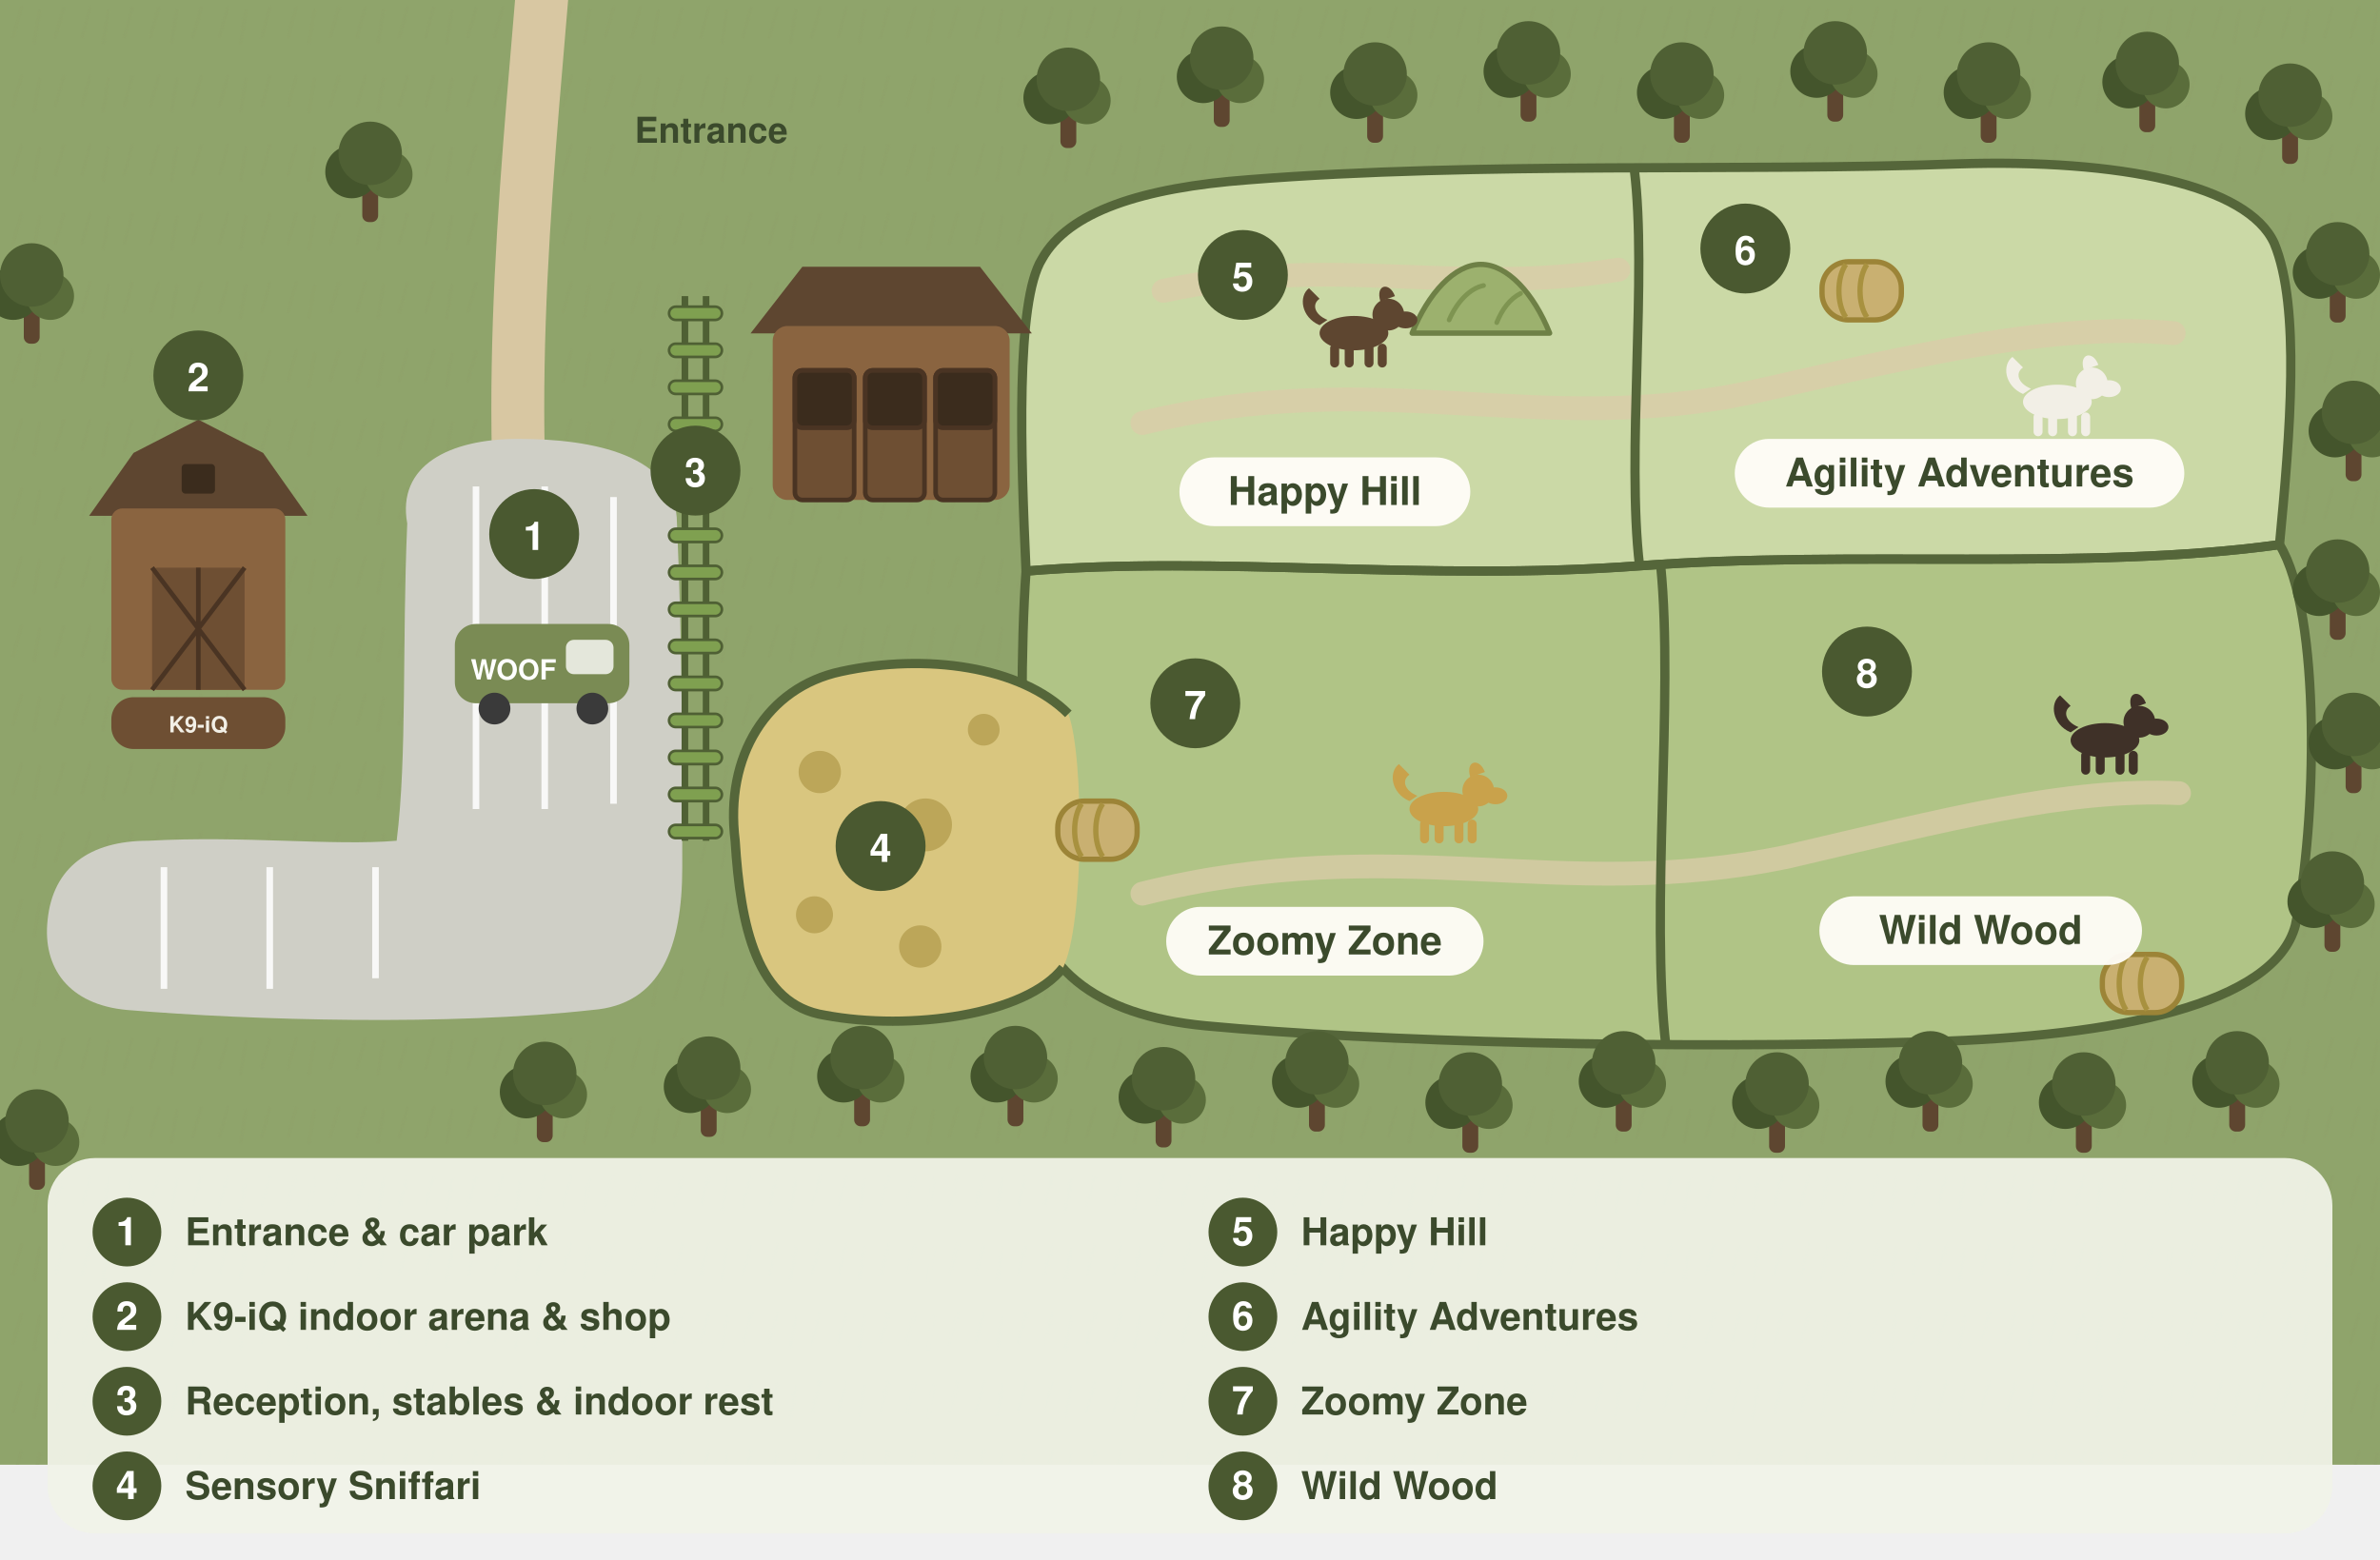
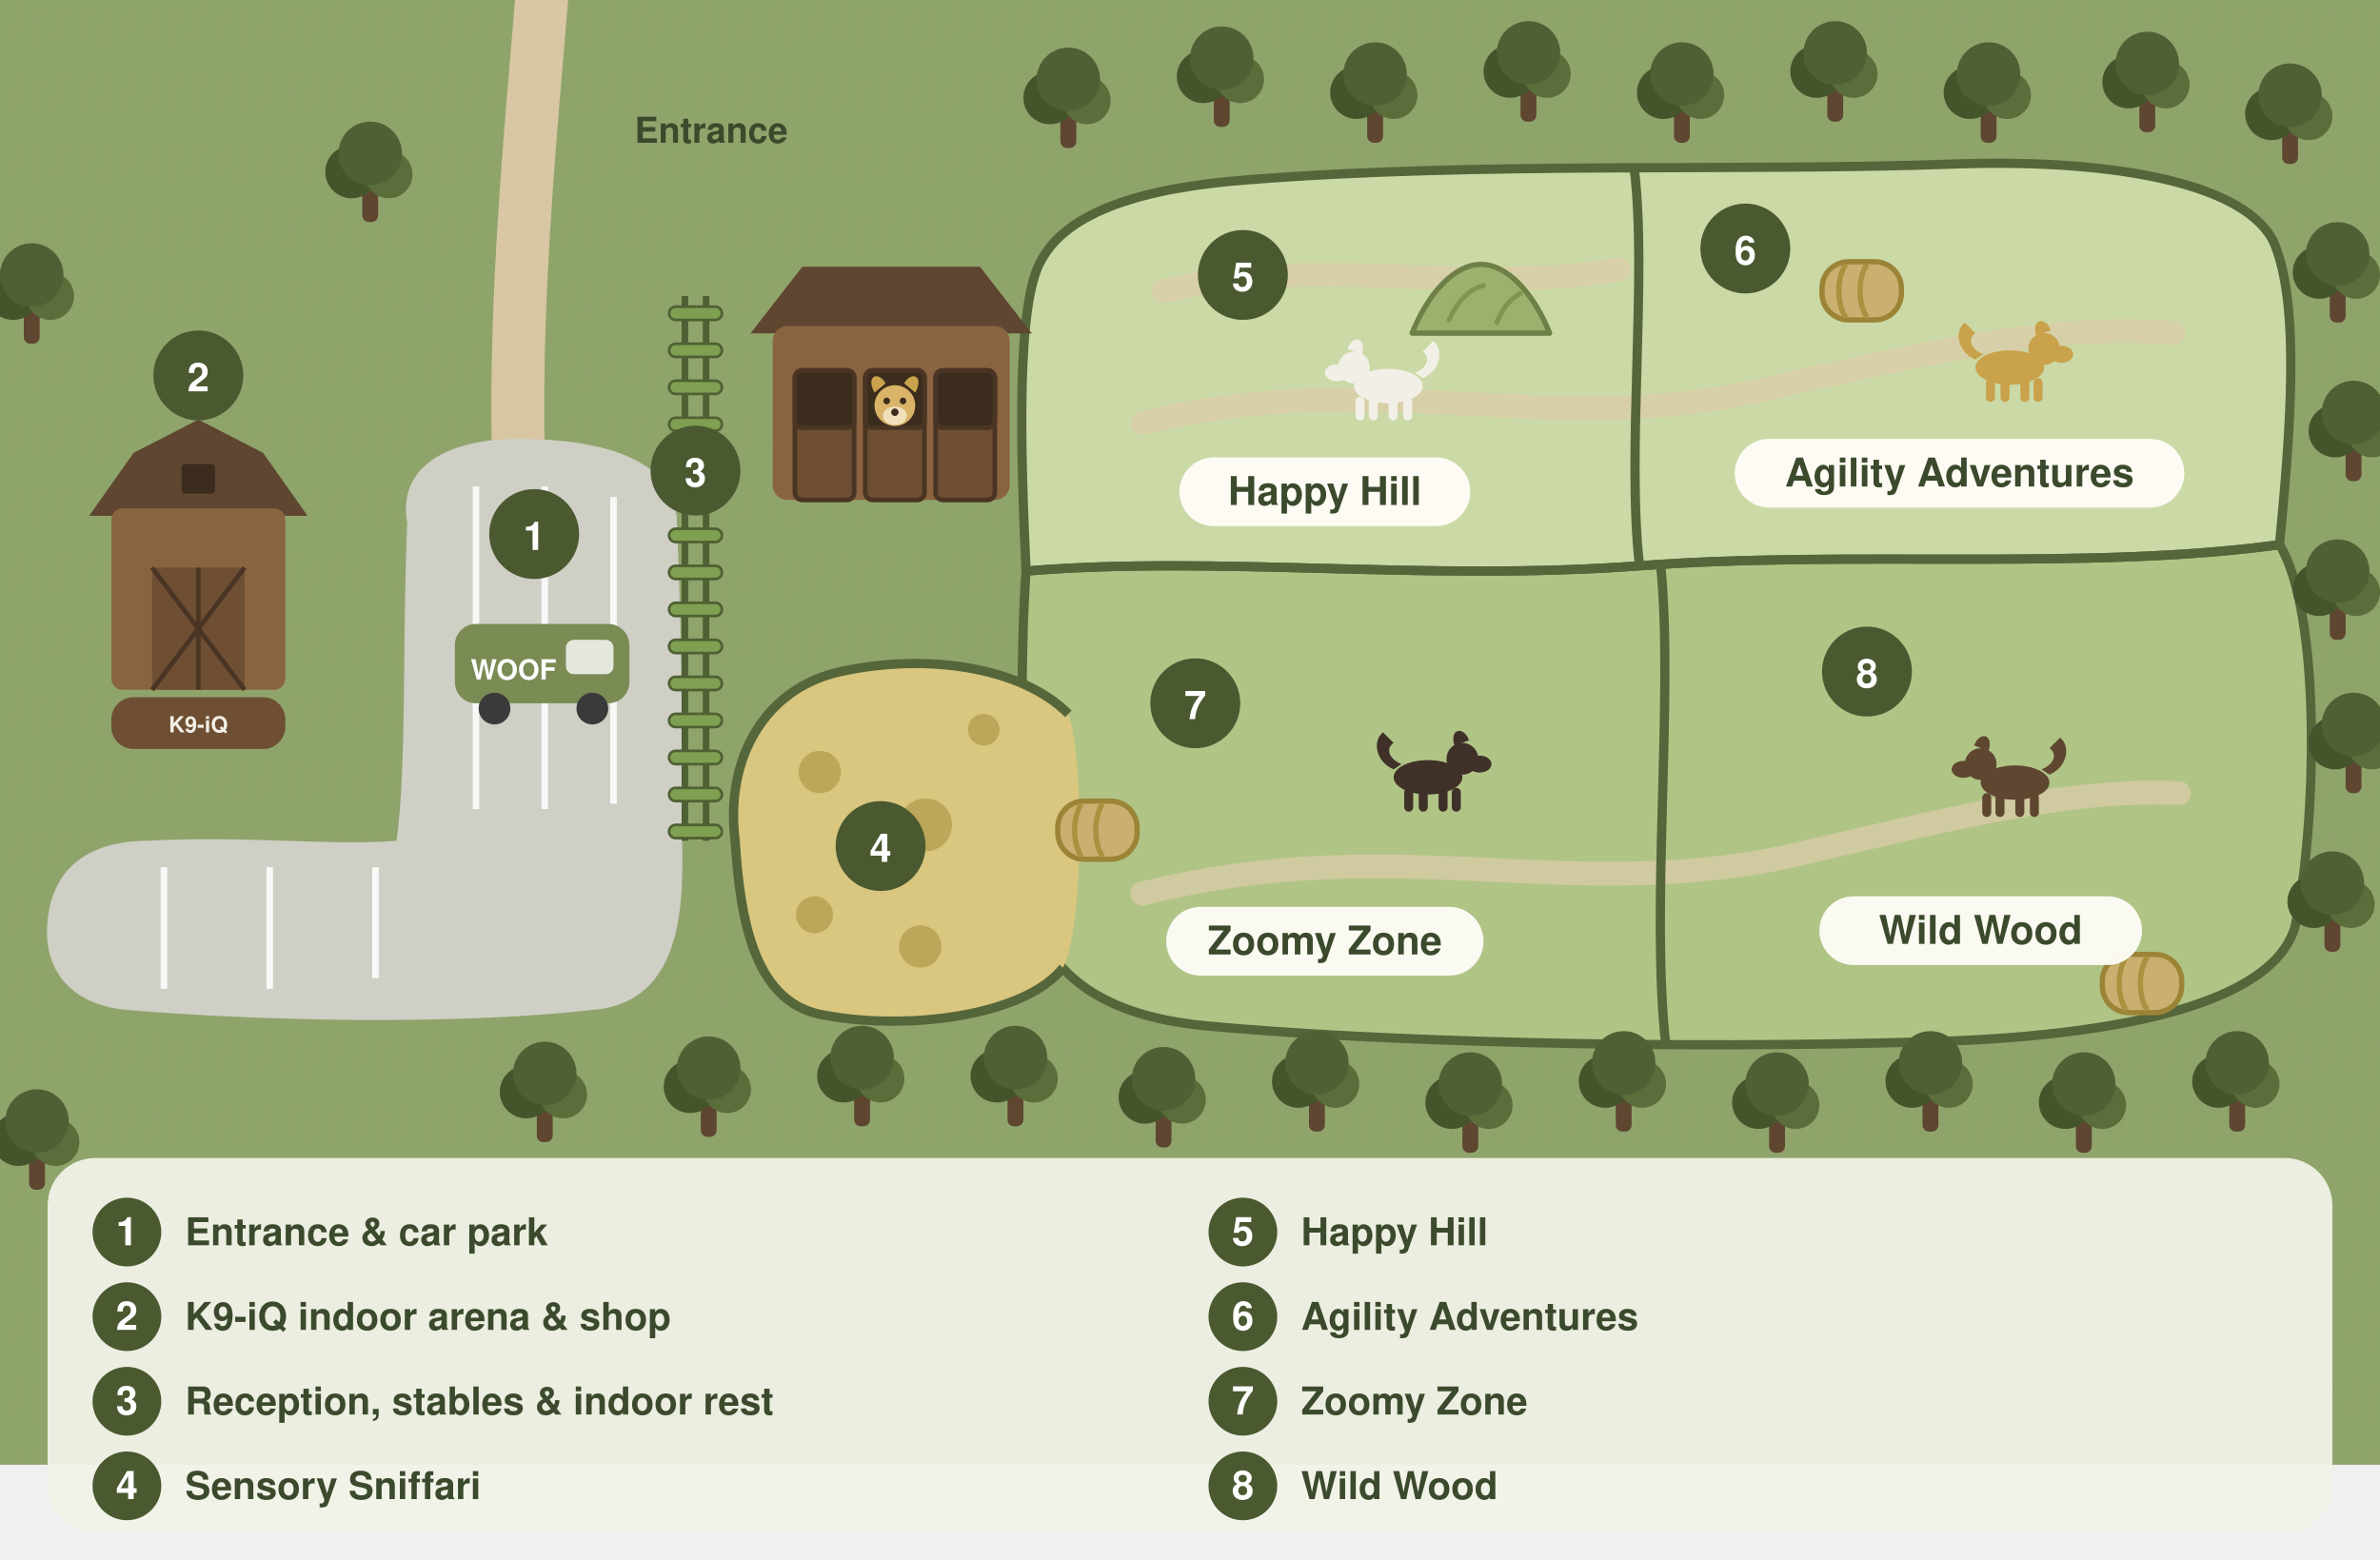
<svg xmlns="http://www.w3.org/2000/svg" viewBox="0 86 900 590" role="img" aria-labelledby="mapTitle mapDesc" font-family="system-ui, -apple-system, 'Segoe UI', Helvetica, sans-serif">
  <defs>
    <pattern id="grassTex" width="26" height="26" patternUnits="userSpaceOnUse">
      <path d="M5 22c1-4 2-7 3-11M13 24c1-5 1-8 2-12M21 22c1-4 2-7 3-11" stroke="#8FA168" stroke-width="1.4" fill="none" stroke-linecap="round" opacity=".38" />
    </pattern>
    <g id="tree">
      <rect x="-3" y="5" width="6" height="15" rx="2.5" fill="#5E4630" />
      <circle cx="-7" cy="1" r="10" fill="#44552C" />
      <circle cx="7" cy="2" r="9" fill="#5A6D3B" />
      <circle cx="0" cy="-6" r="12" fill="#4F6034" />
    </g>
    <g id="dog">
      <path d="M-13 -3C-20 -6 -21 -14 -17 -17L-13 -13C-16 -11 -15 -7 -10 -5Z" />
      <ellipse cx="0" cy="0" rx="13" ry="6.5" />
      <rect x="-9" y="4" width="3.4" height="9" rx="1.7" />
      <rect x="-3.5" y="4" width="3.4" height="9" rx="1.7" />
      <rect x="4" y="4" width="3.4" height="9" rx="1.7" />
      <rect x="9" y="4" width="3.4" height="9" rx="1.7" />
      <circle cx="13" cy="-7" r="6" />
      <ellipse cx="19.5" cy="-5" rx="4.5" ry="3.2" />
      <path d="M10 -12C8 -18.5 13.5 -19.5 15.5 -14Z" />
    </g>
    <g id="bale">
      <rect x="-15" y="-11" width="30" height="22" rx="10" fill="#C9B071" />
      <rect x="-15" y="-11" width="30" height="22" rx="10" fill="none" stroke="#9C8437" stroke-width="2" />
      <path d="M-6 -10C-9.5 -5 -9.5 5 -6 10M2 -10C-1.5 -5 -1.5 5 2 10" stroke="#A8913F" stroke-width="2" fill="none" />
    </g>
    <g id="hill">
      <path d="M-26 12C-20 -3 -10 -14 0 -14C10 -14 20 -3 26 12Z" fill="#9CB16E" stroke="#6E8046" stroke-width="2" stroke-linejoin="round" />
      <path d="M-12 7C-9 0 -4 -5 1 -6M6 8C8 3 11 -1 15 -3" stroke="#7E9451" stroke-width="1.8" fill="none" stroke-linecap="round" />
    </g>
    <style>
      .plate  { fill:#FFFDF8; opacity:.95; }
      .ptext  { fill:#3B4A2C; font-size:15px; font-weight:700; }
      .marker { fill:#4A5930; }
      .mnum   { fill:#ffffff; font-size:15px; font-weight:700; }
      .ltext  { fill:#3B4A2C; font-size:14.5px; font-weight:600; }
      .fence  { fill:none; stroke:#55663A; stroke-width:3.5; }
    </style>
  </defs>
  <rect width="900" height="640" fill="#8FA46B" />
  <rect width="900" height="640" fill="url(#grassTex)" />
  <path d="M210 6C208 78 194 168 196 258" stroke="#D8C7A2" stroke-width="20" fill="none" stroke-linecap="round" />
  <text x="240" y="140" font-size="13.5" font-weight="700" fill="#3B4A2C">Entrance</text>
  <path d="M388 302C386 258 384 200 394 184C404 166 432 157 472 154C560 147 660 151 740 148            C802 146 850 156 860 178C870 202 866 250 862 292C790 302 700 294 620 300            C540 306 460 296 388 302Z" fill="#CBD9A6" />
  <path d="M388 302C460 296 540 306 620 300C700 294 790 302 862 292C878 318 876 398 868 436            C860 466 800 478 730 480C630 483 520 480 456 474C414 470 390 452 388 416            C386 372 386 330 388 302Z" fill="#B0C486" />
  <g stroke="#DBCCA8" stroke-width="9" fill="none" stroke-linecap="round" opacity=".75">
    <path d="M432 246c90-22 150 6 232-12 62-14 112-26 158-22" />
    <path d="M432 424c96-24 158 4 244-14 60-14 106-26 148-24" />
    <path d="M440 196c64-14 110 2 172-8" />
  </g>
  <path d="M388 302C386 258 384 200 394 184C404 166 432 157 472 154C560 147 660 151 740 148            C802 146 850 156 860 178C870 202 866 250 862 292" class="fence" />
  <path d="M388 302C460 296 540 306 620 300C700 294 790 302 862 292C878 318 876 398 868 436            C860 466 800 478 730 480C630 483 520 480 456 474C414 470 390 452 388 416            C386 372 386 330 388 302Z" class="fence" />
  <path d="M388 302C460 296 540 306 620 300C700 294 790 302 862 292" class="fence" stroke="#6B7C47" />
  <path d="M618 150C623 190 615 258 620 300" class="fence" stroke="#6B7C47" />
  <path d="M628 300C633 350 624 430 630 482" class="fence" stroke="#6B7C47" />
  <path d="M278 404C274 372 290 346 318 340C350 333 386 338 404 356            C410 372 410 436 402 452C388 470 344 476 312 470            C286 466 280 436 278 404Z" fill="#D9C67F" />
  <path d="M404 356C386 338 350 333 318 340C290 346 274 372 278 404            C280 436 286 466 312 470C344 476 388 470 402 452" class="fence" />
  <g fill="#A8913F" opacity=".6">
    <circle cx="310" cy="378" r="8" />
    <circle cx="350" cy="398" r="10" />
    <circle cx="372" cy="362" r="6" />
    <circle cx="308" cy="432" r="7" />
    <circle cx="348" cy="444" r="8" />
  </g>
  <g transform="translate(106 69.3) scale(0.7)">
    <path d="M254 204L282 168H378L406 204Z" fill="#5E4630" />
    <rect x="266" y="200" width="128" height="94" rx="8" fill="#8A6440" />
    <g stroke="#4A3423" stroke-width="2.5">
      <rect x="278" y="224" width="32" height="70" rx="4" fill="#6E4F33" />
      <rect x="278" y="224" width="32" height="31" rx="4" fill="#3B2C1D" />
      <rect x="316" y="224" width="32" height="70" rx="4" fill="#6E4F33" />
      <rect x="316" y="224" width="32" height="31" rx="4" fill="#3B2C1D" />
      <rect x="354" y="224" width="32" height="70" rx="4" fill="#6E4F33" />
      <rect x="354" y="224" width="32" height="31" rx="4" fill="#3B2C1D" />
    </g>
+     <g transform="translate(332 243)" stroke="none">
+       <path d="M-11 -7C-16 -16 -9 -19 -5 -12Z" fill="#C9A24B" />
+       <path d="M11 -7C16 -16 9 -19 5 -12Z" fill="#C9A24B" />
+       <circle r="11" fill="#D9B368" />
+       <ellipse cy="5.5" rx="6.5" ry="5" fill="#EFE0BA" />
+       <circle cx="-4.4" cy="-2.5" r="1.8" fill="#3B2C1D" />
+       <circle cx="4.4" cy="-2.5" r="1.8" fill="#3B2C1D" />
+       <circle cy="3.6" r="2" fill="#3B2C1D" />
+     </g>
  </g>
  <g>
    <path d="M154 284C150 262 170 252 196 252C224 252 256 258 256 284              C258 330 258 370 258 414C258 444 250 466 224 468              C170 474 96 472 48 468C26 466 16 452 18 434              C20 414 34 404 56 404C92 402 126 406 150 404              C154 372 152 330 154 284Z" fill="#CFCFC6" />
    <g stroke="#FFFFFF" stroke-width="2.5" opacity=".85">
      <path d="M180 270v122M206 270v122M232 274v116" />
      <path d="M62 414v46M102 414v46M142 414v42" />
    </g>
    <g transform="translate(172 322)">
      <rect x="0" y="0" width="66" height="30" rx="8" fill="#7A8B54" />
      <rect x="42" y="6" width="18" height="13" rx="3" fill="#EDEFE6" opacity=".92" />
      <text x="6" y="21" font-size="10.5" font-weight="700" fill="#FFFFFF">WOOF</text>
      <circle cx="15" cy="32" r="6" fill="#3A3A3A" />
      <circle cx="52" cy="32" r="6" fill="#3A3A3A" />
    </g>
  </g>
  <g>
    <path d="M259 198V404M267 198V404" stroke="#4F6034" stroke-width="2.5" fill="none" />
    <g fill="#7FA050" stroke="#4F6034" stroke-width="1">
      <rect x="253" y="202" width="20" height="5" rx="2.5" />
      <rect x="253" y="216" width="20" height="5" rx="2.5" />
      <rect x="253" y="230" width="20" height="5" rx="2.5" />
      <rect x="253" y="244" width="20" height="5" rx="2.5" />
      <rect x="253" y="258" width="20" height="5" rx="2.5" />
      <rect x="253" y="272" width="20" height="5" rx="2.5" />
      <rect x="253" y="286" width="20" height="5" rx="2.5" />
      <rect x="253" y="300" width="20" height="5" rx="2.5" />
      <rect x="253" y="314" width="20" height="5" rx="2.5" />
      <rect x="253" y="328" width="20" height="5" rx="2.5" />
      <rect x="253" y="342" width="20" height="5" rx="2.5" />
      <rect x="253" y="356" width="20" height="5" rx="2.5" />
      <rect x="253" y="370" width="20" height="5" rx="2.5" />
      <rect x="253" y="384" width="20" height="5" rx="2.5" />
      <rect x="253" y="398" width="20" height="5" rx="2.5" />
    </g>
  </g>
  <g transform="translate(22.5 92.1) scale(0.7)">
    <path d="M16 270L40 236L75 218L110 236L134 270Z" fill="#5E4630" />
    <rect x="28" y="266" width="94" height="98" rx="6" fill="#8A6440" />
    <rect x="66" y="242" width="18" height="16" rx="2" fill="#3B2C1D" />
    <rect x="50" y="298" width="50" height="66" rx="3" fill="#6E4F33" />
    <path d="M50 298l50 66M100 298l-50 66M75 298v66" stroke="#4A3423" stroke-width="2.5" fill="none" />
    <rect x="28" y="368" width="94" height="28" rx="12" fill="#6E4F33" />
    <text x="75" y="387" font-size="12" font-weight="700" fill="#F2EFE6" text-anchor="middle">K9-iQ</text>
  </g>
  <use href="#bale" x="704" y="196" />
  <use href="#hill" x="560" y="200" />
  <use href="#bale" x="415" y="400" />
  <use href="#bale" x="810" y="458" />
-   <use href="#dog" x="512" y="212" fill="#5E4630" />
-   <use href="#dog" x="778" y="238" fill="#F2EFE6" />
-   <use href="#dog" x="546" y="392" fill="#C9A24B" />
-   <use href="#dog" x="796" y="366" fill="#3F3128" />
+   <use href="#dog" transform="translate(525 232) scale(-1 1)" fill="#F2EFE6" />
+   <use href="#dog" transform="translate(760 225)" fill="#C9A24B" />
+   <use href="#dog" transform="translate(540 380)" fill="#3F3128" />
+   <use href="#dog" transform="translate(762 382) scale(-1 1)" fill="#5E4630" />
  <g>
    <use href="#tree" x="404" y="122" />
    <use href="#tree" x="462" y="114" />
    <use href="#tree" x="520" y="120" />
    <use href="#tree" x="578" y="112" />
    <use href="#tree" x="636" y="120" />
    <use href="#tree" x="694" y="112" />
    <use href="#tree" x="752" y="120" />
    <use href="#tree" x="812" y="116" />
    <use href="#tree" x="866" y="128" />
    <use href="#tree" x="884" y="188" />
    <use href="#tree" x="890" y="248" />
    <use href="#tree" x="884" y="308" />
    <use href="#tree" x="890" y="366" />
    <use href="#tree" x="882" y="426" />
    <use href="#tree" x="846" y="494" />
    <use href="#tree" x="788" y="502" />
    <use href="#tree" x="730" y="494" />
    <use href="#tree" x="672" y="502" />
    <use href="#tree" x="614" y="494" />
    <use href="#tree" x="556" y="502" />
    <use href="#tree" x="498" y="494" />
    <use href="#tree" x="440" y="500" />
    <use href="#tree" x="384" y="492" />
    <use href="#tree" x="326" y="492" />
    <use href="#tree" x="268" y="496" />
    <use href="#tree" x="206" y="498" />
    <use href="#tree" x="14" y="516" />
    <use href="#tree" x="12" y="196" />
    <use href="#tree" x="140" y="150" />
  </g>
  <g>
    <circle class="marker" cx="202" cy="288" r="17" />
    <text class="mnum" x="202" y="294" text-anchor="middle">1</text>
    <circle class="marker" cx="75" cy="228" r="17" />
    <text class="mnum" x="75" y="234" text-anchor="middle">2</text>
    <circle class="marker" cx="263" cy="264" r="17" />
    <text class="mnum" x="263" y="270" text-anchor="middle">3</text>
    <circle class="marker" cx="333" cy="406" r="17" />
    <text class="mnum" x="333" y="412" text-anchor="middle">4</text>
    <circle class="marker" cx="470" cy="190" r="17" />
    <text class="mnum" x="470" y="196" text-anchor="middle">5</text>
    <circle class="marker" cx="660" cy="180" r="17" />
    <text class="mnum" x="660" y="186" text-anchor="middle">6</text>
    <circle class="marker" cx="452" cy="352" r="17" />
    <text class="mnum" x="452" y="358" text-anchor="middle">7</text>
    <circle class="marker" cx="706" cy="340" r="17" />
    <text class="mnum" x="706" y="346" text-anchor="middle">8</text>
  </g>
  <rect class="plate" x="446" y="259" width="110" height="26" rx="13" />
  <text class="ptext" x="501" y="277" text-anchor="middle">Happy Hill</text>
  <rect class="plate" x="656" y="252" width="170" height="26" rx="13" />
  <text class="ptext" x="741" y="270" text-anchor="middle">Agility Adventures</text>
  <rect class="plate" x="441" y="429" width="120" height="26" rx="13" />
  <text class="ptext" x="501" y="447" text-anchor="middle">Zoomy Zone</text>
  <rect class="plate" x="688" y="425" width="122" height="26" rx="13" />
  <text class="ptext" x="749" y="443" text-anchor="middle">Wild Wood</text>
  <g>
    <rect x="18" y="524" width="864" height="142" rx="18" fill="#F1F3E8" opacity=".93" />
    <g>
      <circle class="marker" cx="48" cy="552" r="13" />
      <text class="mnum" x="48" y="557" text-anchor="middle">1</text>
      <text class="ltext" x="70" y="557">Entrance &amp; car park</text>
    </g>
    <g>
      <circle class="marker" cx="470" cy="552" r="13" />
      <text class="mnum" x="470" y="557" text-anchor="middle">5</text>
      <text class="ltext" x="492" y="557">Happy Hill</text>
    </g>
    <g>
      <circle class="marker" cx="48" cy="584" r="13" />
      <text class="mnum" x="48" y="589" text-anchor="middle">2</text>
      <text class="ltext" x="70" y="589">K9-iQ indoor arena &amp; shop</text>
    </g>
    <g>
      <circle class="marker" cx="470" cy="584" r="13" />
      <text class="mnum" x="470" y="589" text-anchor="middle">6</text>
      <text class="ltext" x="492" y="589">Agility Adventures</text>
    </g>
    <g>
      <circle class="marker" cx="48" cy="616" r="13" />
      <text class="mnum" x="48" y="621" text-anchor="middle">3</text>
      <text class="ltext" x="70" y="621">Reception, stables &amp; indoor rest</text>
    </g>
    <g>
      <circle class="marker" cx="470" cy="616" r="13" />
      <text class="mnum" x="470" y="621" text-anchor="middle">7</text>
      <text class="ltext" x="492" y="621">Zoomy Zone</text>
    </g>
    <g>
      <circle class="marker" cx="48" cy="648" r="13" />
      <text class="mnum" x="48" y="653" text-anchor="middle">4</text>
      <text class="ltext" x="70" y="653">Sensory Sniffari</text>
    </g>
    <g>
      <circle class="marker" cx="470" cy="648" r="13" />
      <text class="mnum" x="470" y="653" text-anchor="middle">8</text>
      <text class="ltext" x="492" y="653">Wild Wood</text>
    </g>
  </g>
</svg>
